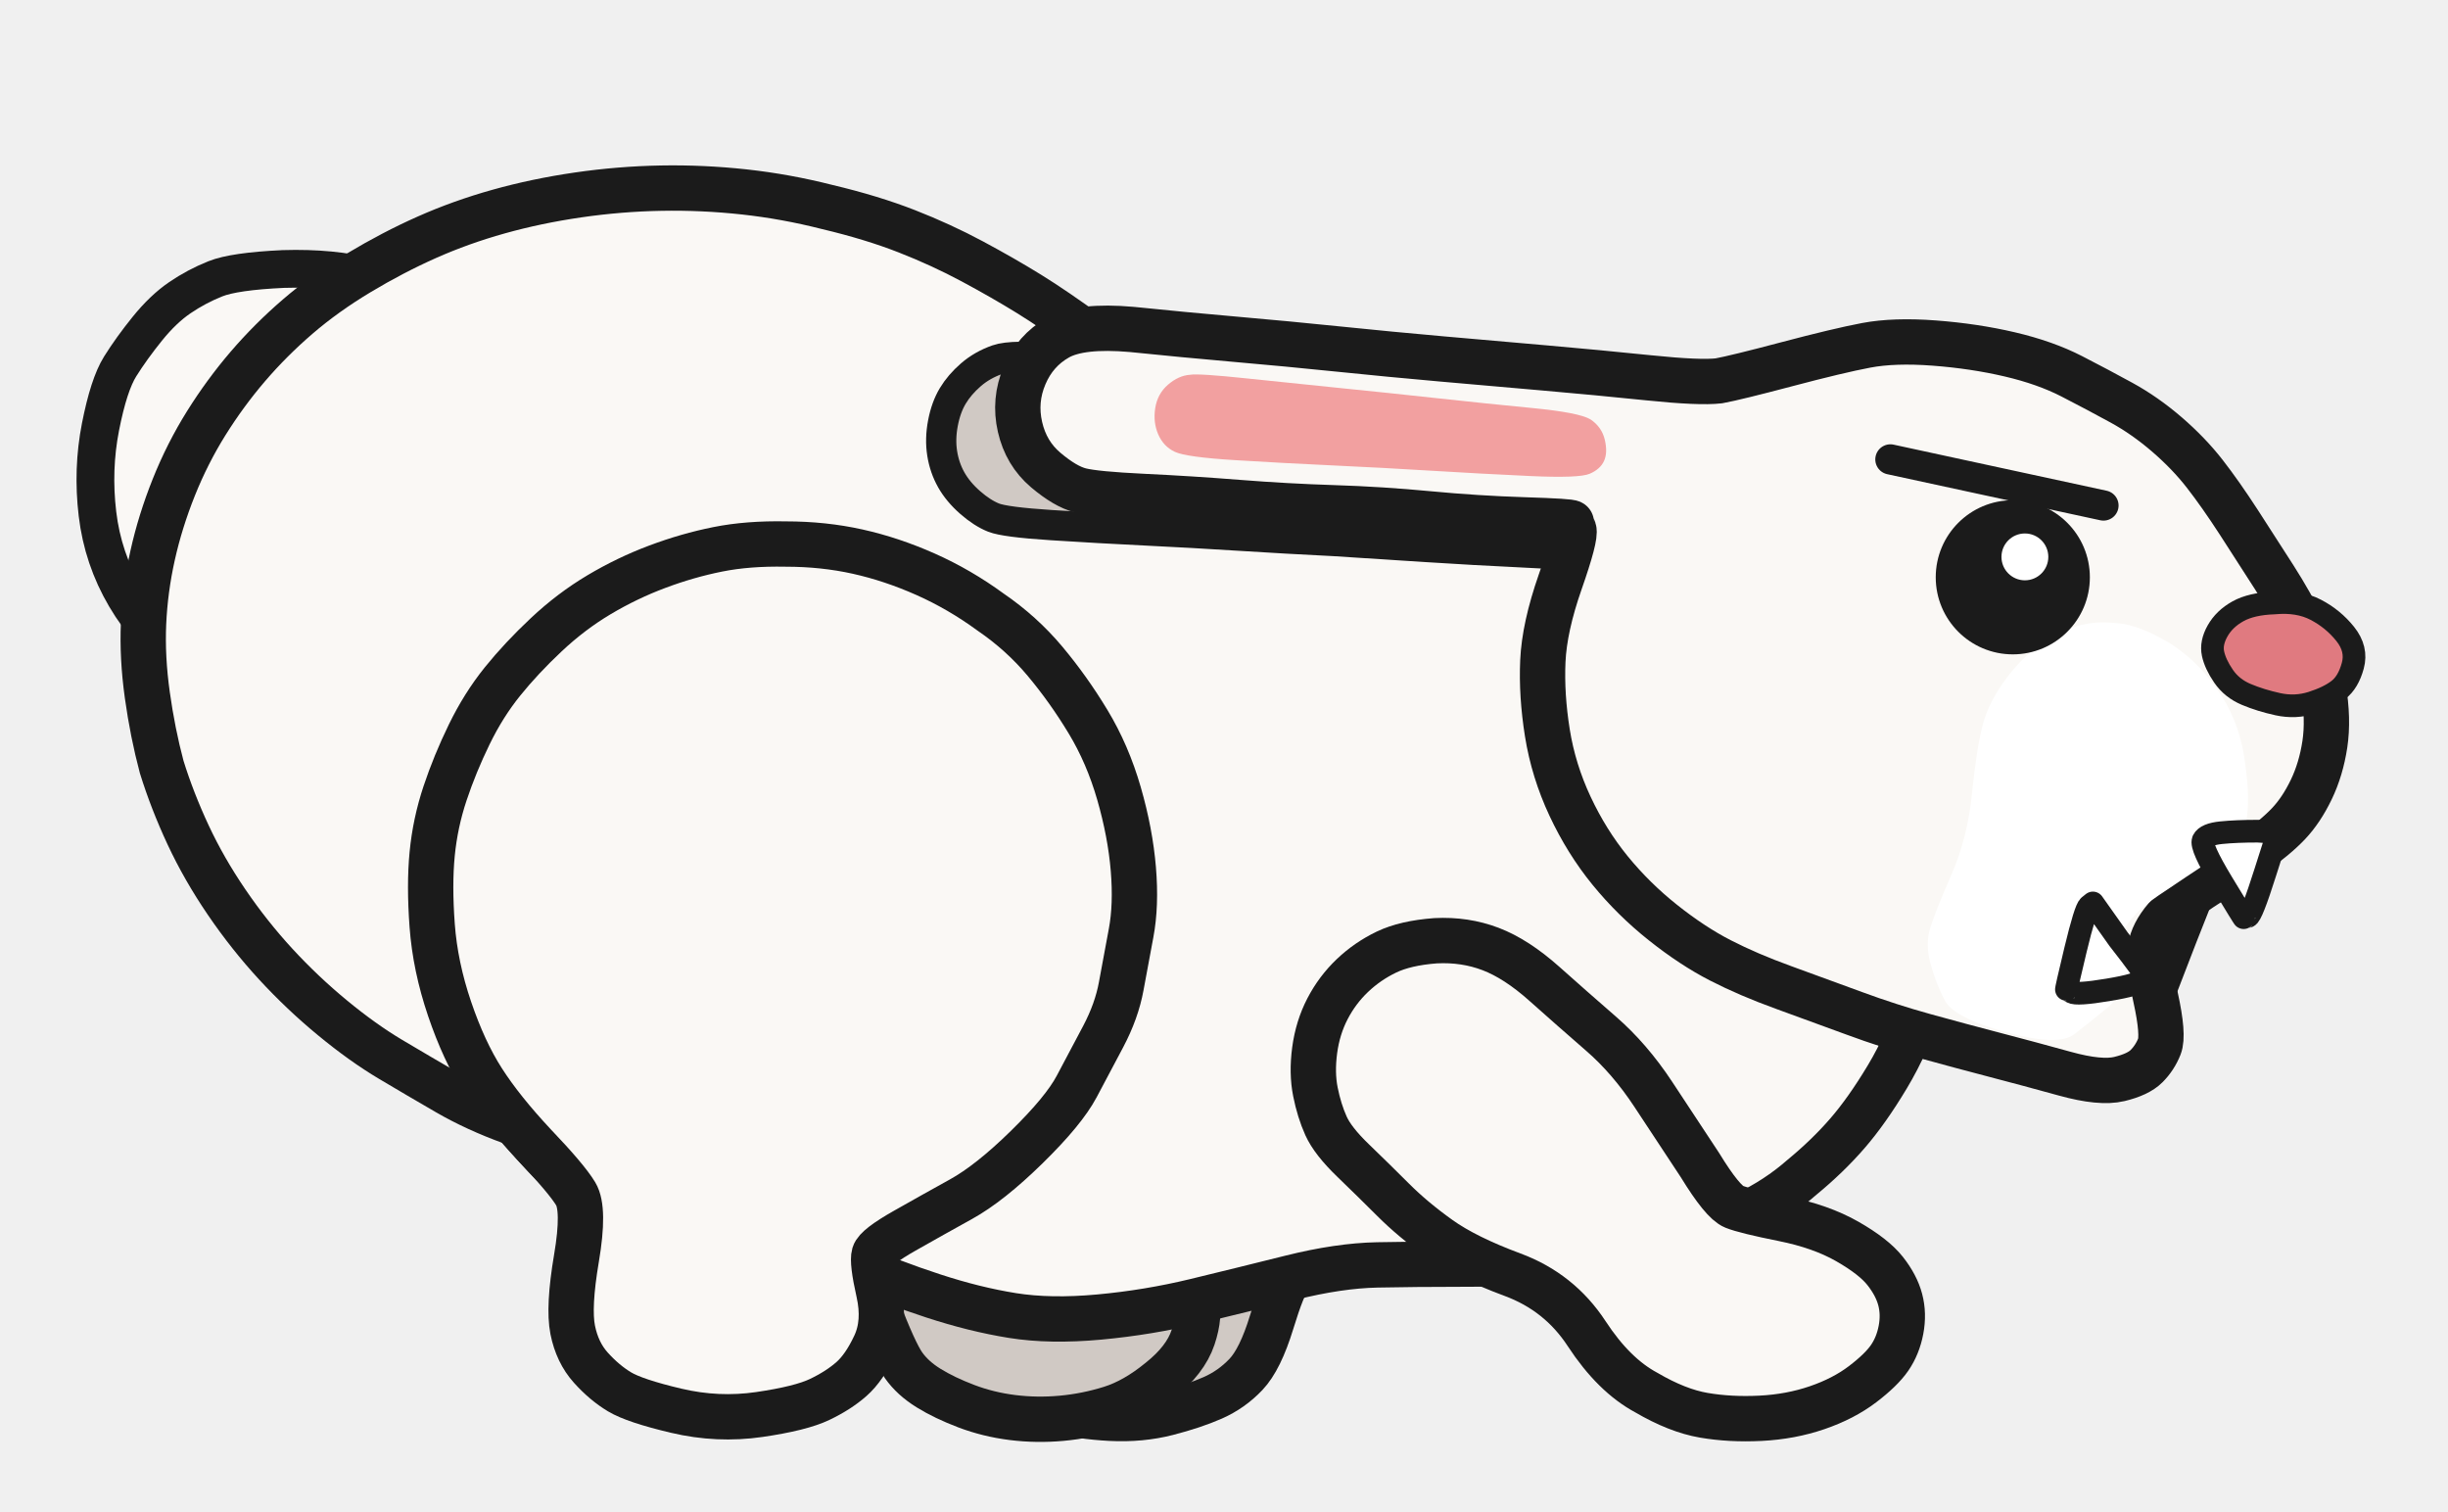
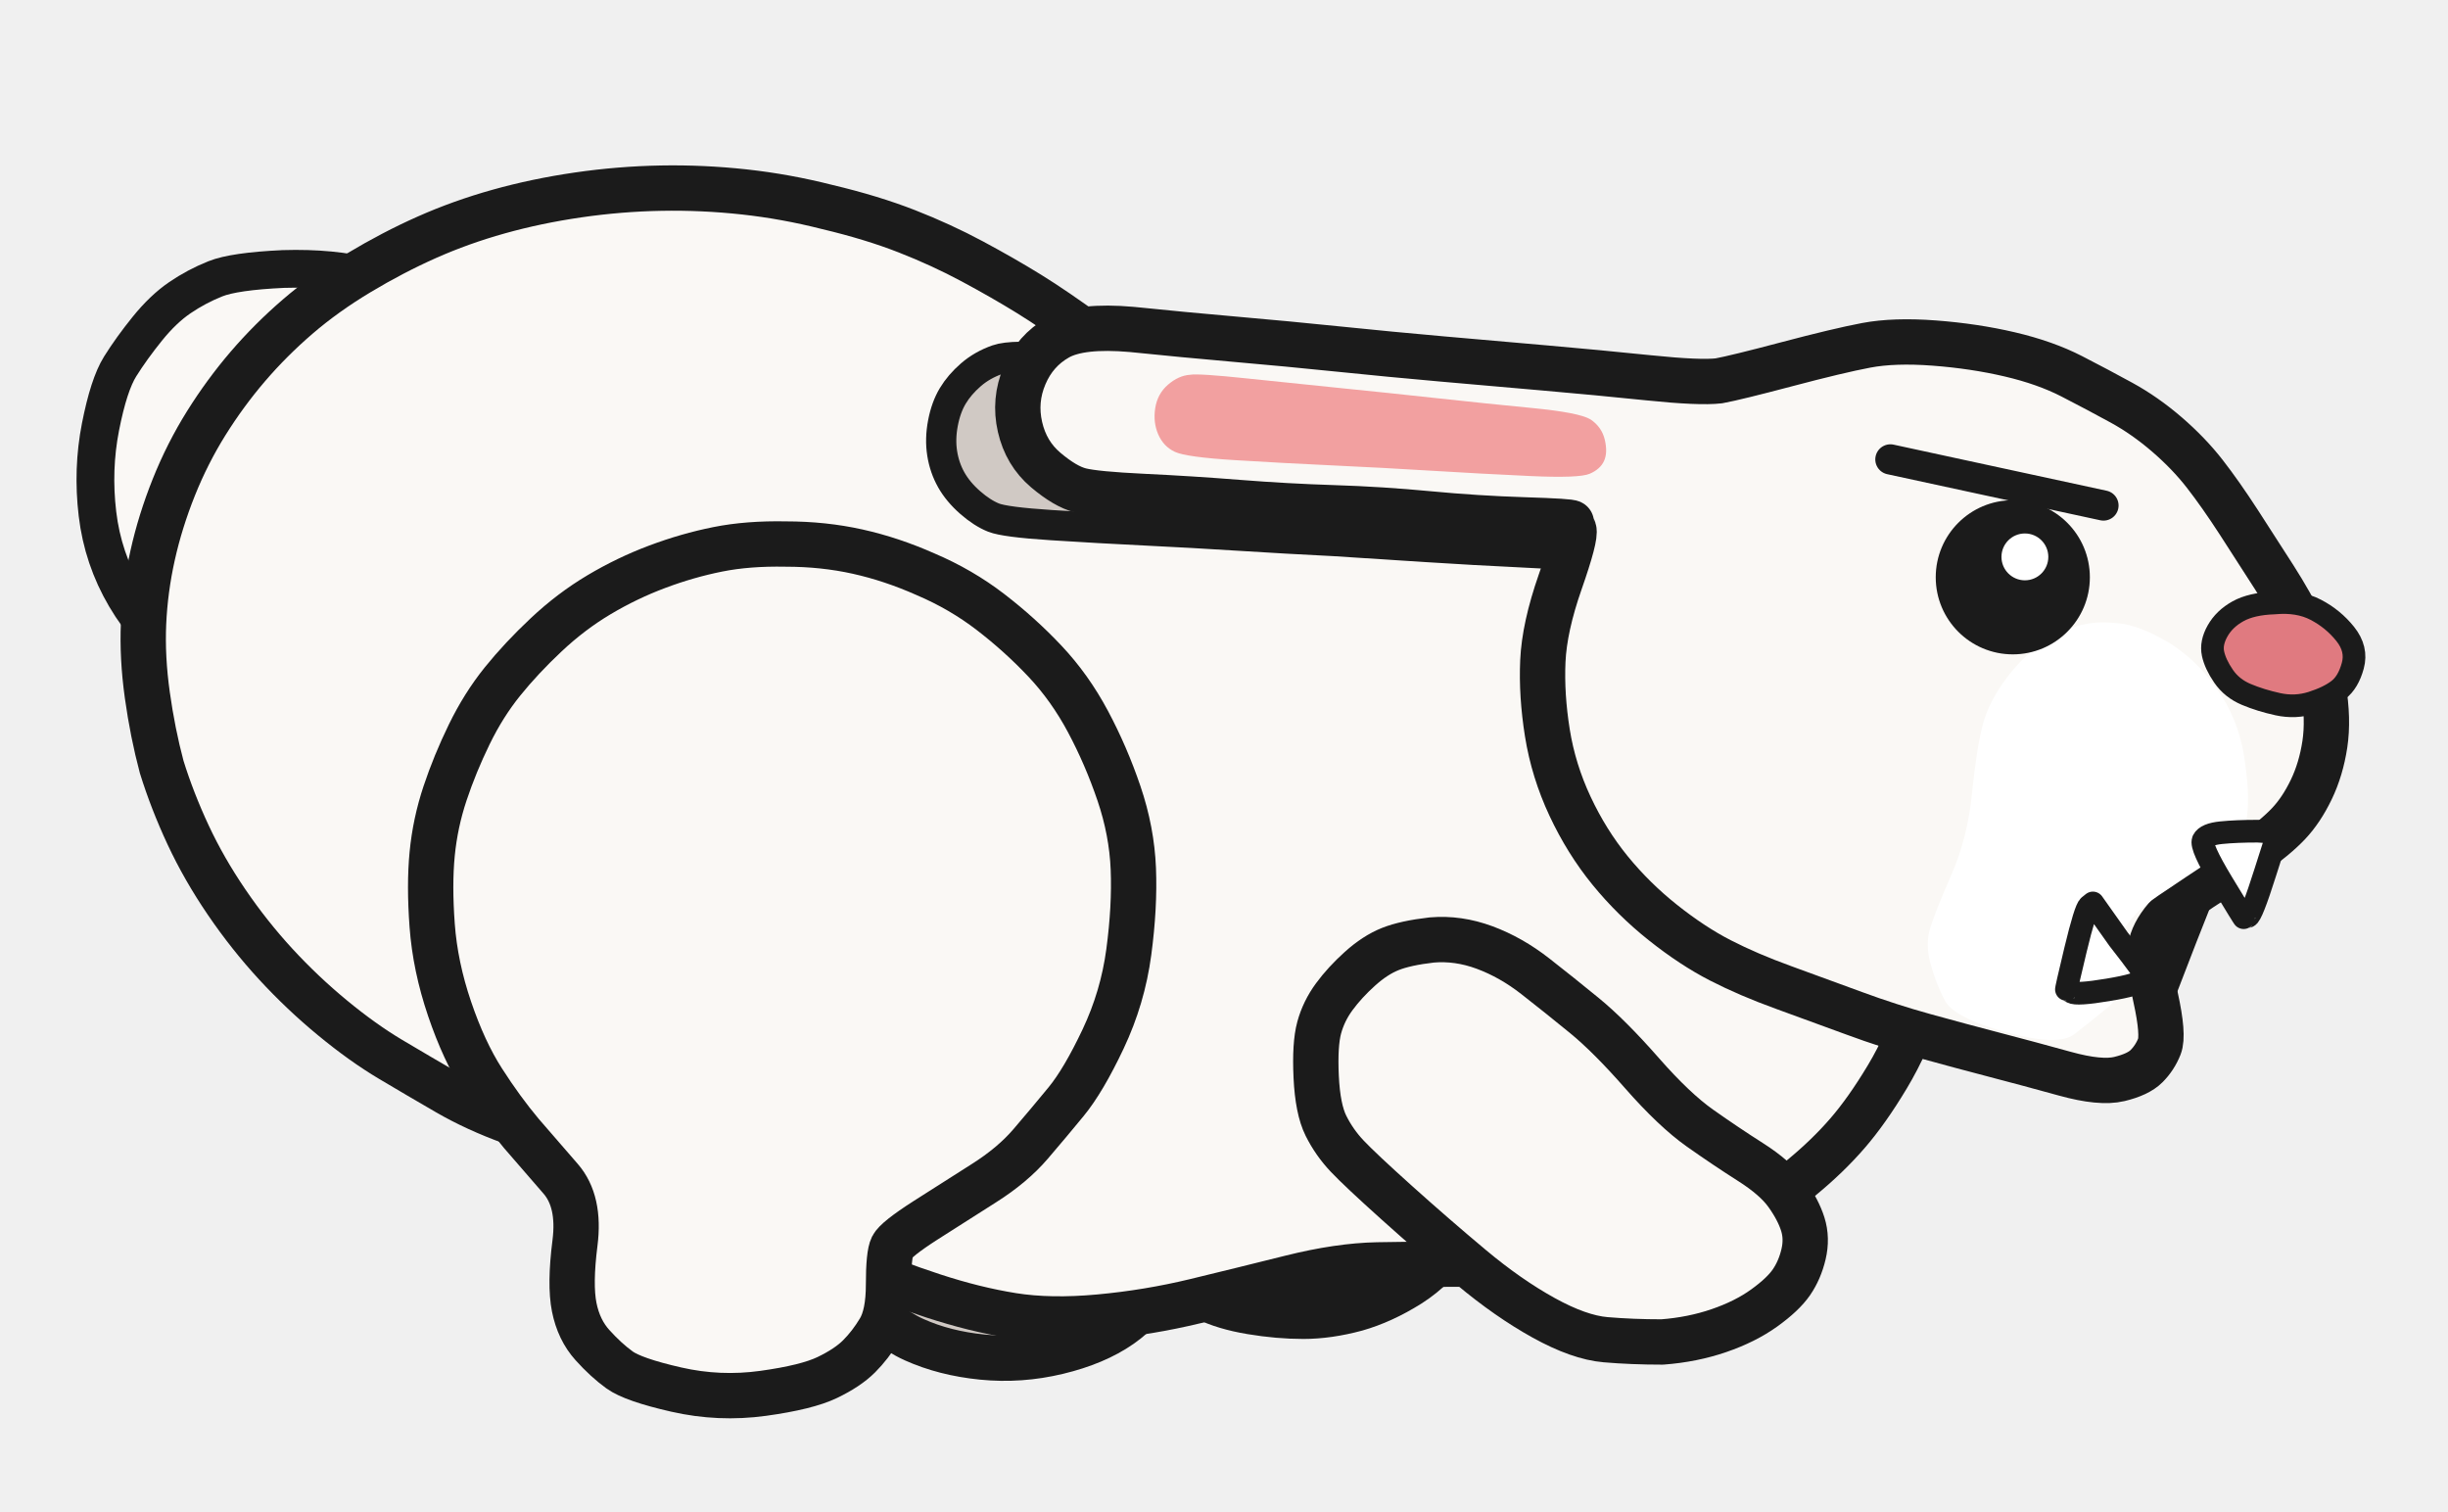
<svg xmlns="http://www.w3.org/2000/svg" viewBox="0 0 324 200.0" width="324" height="200.0">
  <g stroke="#1B1B1B" stroke-linecap="round" stroke-linejoin="round">
-     <path d="M189 124.4Q186 124.8 182.5 126.4t-7 3.2t-6.8 4t-5.9 5.6t-5 6.6t-4.2 8.3t-2.6 5.6t-7 1.5t-10 3.4t-5.2 4.4t-1.7 4t.3 3.9q.6 2 1.8 3.5t4 3.4t6.3 2.8t7.5 1.1t7.5-.7t6-2t4.4-3.1t3.4-6.9t2.4-6t4.8-2.2t7.7-2.4t7.8-3.5q4-2.3 8-4.7t5.8-4.7t2.6-5t.7-5.5t-1.1-5.6t-3-5t-4.5-3.8t-5-2t-5.5-.2Z" fill="#D0C9C4" stroke-width="6" />
-     <path d="M102.5 72.1Q99 71.9 93.5 73.2t-10.5 3.6t-9.1 5.9t-7.4 7.8t-5.6 9.5t-3.1 10.5t-.7 11t2.1 11t3.8 8.5t4 6.1t5 5.8t6 4.8q3 1.9 9 4.2t10.2 2.6t8.6 .6t6.2 1.1t4.1 6.8t3.5 7.7t3.3 3t5 2.4t6.1 1.5t6.5 .1t6.5-1.3t6.5-3.7q3.4-2.7 4.4-5.7t.4-5t-1.7-3.5t-6.9-5t-7.7-6.5t-1.7-5.5t2-6t3.4-7t3.1-9t1.1-12t-1.9-12.5t-3.9-9q-1.9-3 -3.9-6t-4.8-5.2t-5.6-4.5t-6.3-4t-7-2.6t-7-1.2t-7-.4Z" fill="#D0C9C4" stroke-width="6" />
+     <path d="M188.5 124.4Q186 124.8 181.5 127t-9 4.4t-8.1 6.3t-7.3 8.2t-5 7.1t-1.4 6t1 5.5t3.3 4.3t4.6 3t6 1.8t6.9 .6t7-1q3.5-1 7-3.2t6.7-6.6t7.8-8.4t5.6-6.5t1.4-5t-.1-5t-1.7-5t-3.3-4.4t-4.4-3.1t-5-1.6t-5 0Z" fill="#D0C9C4" stroke-width="6" />
+     <path d="M102.5 72.1Q99 71.9 93.5 73.2t-10.5 3.6t-9.1 5.9t-7.4 7.8t-5.6 9.5t-3.1 10.5t-.7 11t1.9 10.5t3.4 8.5t4.6 7t5.9 6.2t6.6 4.9q3.5 2.1 9 3.9t9 2.3t7 .7t8 5.1t8.5 6.7t9 2.3t10-.7t8.3-3.5t4.6-5.4t1.2-4.5t-1.2-3.3t-5.3-5.5q-4.4-3.7 -5.5-5.7t.7-5.8t3.3-7.4t2.8-8.8t1.1-11t-1.7-12t-3.6-9.5t-4.2-6.5t-5.1-5.2t-5.6-4.5t-6.3-4t-7-2.6q-3.5-1 -7-1.2t-7-.4Z" fill="#D0C9C4" stroke-width="6" />
    <path d="M37.5 35.6Q31 35.9 28.5 36.9t-4.7 2.5t-4.3 4.1t-3.6 5t-2.6 8t-.4 11.5t3.7 11t7.7 8.5t10.2 4.8t11 .6t10.5-3.8t8.4-7.5q3.4-4.6 4.8-10.1t.6-11t-3.7-10.5t-7.5-8.5t-9.6-4.8t-11.5-1.1Z" fill="#FAF8F5" stroke-width="5" />
    <path d="M87.5 24.9Q82 25 76.5 25.8t-10.5 2.2t-9.5 3.4t-9 4.7t-8.1 5.8t-6.6 6.6t-5.5 7.5t-4.3 8.5t-2.8 9t-1.2 9t.5 9.5t1.9 9.5q1.4 4.5 3.5 9t5.1 8.9t6.5 8.2t7.5 7.1t7.7 5.5t7.5 4.4t8.5 3.9t9.3 3.6t9.3 3.5t9.2 3.9t9 4.1t9 4.1q4.5 2 10 3.8t10.5 2.6t11.5 .2t12.7-2.1t12.6-3.1t11.5-1.7t10.7-.1t10.7-.2t10.3-.8t9-2.1t8-3.5t7.5-4.9q3.4-2.8 6-5.8t5.3-7.5t4.7-10.5t2.9-10t.8-10.5t-.6-10.5t-2.3-8t-4-7.4t-5.1-6t-7.5-5.1t-9.7-3.7t-9.5-1.3q-4.5-.1 -10 .3t-11 .8t-11-.3t-9.3-2.7t-7.4-3.9t-8.3-5.4t-9-6.9t-9.1-6.9t-8.2-5.6t-7.5-4.3t-8.7-4t-10.5-3.2q-5.5-1.4 -11-2t-11-.5Z" fill="#FAF8F5" stroke-width="6" />
-     <path d="M104 72Q99 71.9 95 72.7t-8 2.3t-7.7 3.7t-7 5.3t-5.8 6.2t-4.4 7t-3.2 7.8t-1.7 8t0 9.5t2.3 11t4.4 9.5t6.8 8.5q4.3 4.5 5.5 6.5t.1 8.5t-.5 9.5t2.4 5t3.8 3.2t7.5 2.5t11 .5t8-2t4.2-2.7t3.1-4.5t.5-7t-.6-5q.3-1 4-3.1t7.5-4.2t8.7-6.9t6.6-8t3.5-6.6t2.4-6.7t1.3-7t.3-8.5t-1.9-10t-4.1-9.5t-5.7-8t-7.2-6.5q-4.1-3 -8.6-5t-9-3t-9.5-1Z" fill="#FAF8F5" stroke-width="6" />
-     <path d="M190 124.5Q186 124.8 183.5 126t-4.5 3.1t-3.3 4.4t-1.7 5.5t.1 5.5t1.4 4.5t3.6 4.6t5.3 5.2t6.1 5.1t9.7 4.8t9.8 7.8t7.9 7.8q4.1 2.4 7.6 3t7.5 .4t7.5-1.4t6-3.1t3.6-3.5t1.5-3.7t-.1-4t-2-3.8t-5-3.9t-8.5-3t-6.5-1.6t-4.5-5.5q-3.1-4.7 -6.2-9.4t-6.9-8t-7.5-6.6t-7.1-4.6t-7.3-1.1Z" fill="#FAF8F5" stroke-width="6" />
+     <path d="M104 72Q99 71.9 95 72.7t-8 2.3t-7.7 3.7t-7 5.3t-5.8 6.2t-4.4 7t-3.2 7.8t-1.7 8t0 9.5t2.3 11t4.4 9.5t5.1 7q2.6 3 5.2 6t1.9 8.5t-.1 8.5t2.4 5t3.6 3.3t7.5 2.6t11.5 .5t8.5-2.1t4.2-2.8t2.7-3.5t1.2-6t.5-5q.5-1 4.4-3.5t7.7-4.9t6.2-5.2t4.7-5.6t4.9-8.3t3.4-11.5t.6-11t-1.9-10t-4.1-9.5t-5.7-8t-7.2-6.5t-8.6-5q-4.5-2 -9-3t-9.5-1Z" fill="#FAF8F5" stroke-width="6" />
+     <path d="M189.5 124.4Q186 124.8 184 125.6t-4 2.6t-3.4 3.7t-2 4.1t-.4 6.5t1.3 6.5t2.8 4t6.6 6.2t9.8 8.5t9.6 6.7t8.2 2.9t7.5 .3q4-.3 7.5-1.5t6-3t3.6-3.4t1.6-3.7t-.1-4t-2.1-4t-4.8-4.2t-6.7-4.5t-7.7-7.3t-7.6-7.6t-6.5-5.2t-6.7-3.8q-3.5-1.3 -7-1Z" fill="#FAF8F5" stroke-width="6" />
    <path d="M140.3 47.5Q134 46.9 132 47.6t-3.5 2t-2.4 2.8t-1.3 3.6t-.1 4t1.2 3.5t2.5 3t3.1 2t7.7 1t12.4 .7t12.5 .7t12.4 .7q6.2 .4 12.4 .8t12.5 .7t12.4 .7t9.1-.7t4.5-3.6t1.6-4.5t-.5-3.5t-1.9-3t-3-2.2t-7.9-1.4t-12.6-1.2t-12.5-1.2q-6.3-.6 -12.6-1.3t-12.6-1.2t-12.5-1.2t-12.6-1.3Z" fill="#D0C9C4" stroke-width="4" />
    <path d="M294.8 97.4Q293 96.9 286.5 98.2t-13 2.5t-13 2.5t-7.6 2t-1.5 2.3t.2 2.5t4.9 5.2t8.7 8.3t8.8 8.3t6.2 4.7t3.1-.5t3.4-6.5q2.1-5.5 4.3-11t4.4-11t1.7-7.5t-2.3-2.6Z" fill="#8E2A2A" stroke-width="4" />
    <path d="M263.5 107Q260 106 258.5 107t-1.4 3t4.5 6.3t8.9 8.6t5.5 4.7t2.3-.1t1.9-1.5t.2-3t-2.7-6t-6.6-7.5t-7.6-4.5Z" fill="#E86A6A" stroke="none" data-noink="1" />
    <path d="M149.8 43.6Q143 43 140 44.7t-4.4 5t-.6 6.8t3.4 5.7t4.6 2.7t8.3 .8t12.6 .8t12.6 .7t12.6 .8t12.6 .8t6.3 .4t.3 .9q.3 .9 -1.8 6.9t-2.3 10.5t.6 9.5t3 9.7t5.3 8.5t7 6.9t7.6 5t8.4 3.6t9.3 3.4t9.3 3t9.3 2.5t9.3 2.5q4.7 1.3 7.2 .7t3.6-1.7t1.7-2.6t-.5-6.5t-.6-7t2.4-4t4.9-3.9t6.1-4.1t4.8-4t3-4.5t1.8-6t-.2-7.5q-.8-4 -2.5-7.5t-4-7.1t-4.7-7.3t-4.5-6.4t-5-5.2t-6-4.2t-6.6-3.5t-8.2-2.9t-10-1.5t-9 .3t-10.5 2.5t-9 2.2q-2.5 .3 -9.3-.4t-13.7-1.3t-13.7-1.2t-13.6-1.3t-13.7-1.3t-13.7-1.3Z" fill="#FAF8F5" stroke-width="6" />
    <path d="M157.5 49.6Q156 49.7 154.6 50.9t-1.7 3.1t.4 3.5t2.2 2.3t8 1.1t13 .7t13 .7t13 .7t7.9-.3t1.9-1.7t.1-2.8t-1.9-2.7q-1.5-.9 -7.7-1.5t-12.6-1.3t-12.4-1.3t-12.6-1.3t-7.7-.5Z" fill="#F2A0A0" stroke="none" data-noink="1" />
    <path d="M276 82.6Q274 82.9 271 84.7t-5.4 5t-3.2 6.3t-1.4 9t-2.7 10.7t-2.8 7t0 4.8t1.9 4.9t8.1 4.2t9 .3t4.5-3.6t1.4-4.8q-.6-2.5 .5-5t4.8-5t7.5-5t4.2-5.5t-.4-8t-3.7-9t-6.5-6.1t-6.3-2.4t-4.5 .1Z" fill="#FFFFFF" stroke="none" data-noink="1" />
    <circle cx="266.4" cy="76.4" r="8.7" fill="#1B1B1B" stroke-width="3" />
    <circle cx="268" cy="73.7" r="3.1" fill="#FFFFFF" stroke="none" data-noink="1" />
    <path d="M250.2 60.8L278.4 66.9" fill="none" stroke-width="4" />
    <path d="M301 79.8Q298 79.9 296.2 80.9t-2.7 2.6t-.6 3t1.4 3t3 2.4t4.2 1.3t4.5-.2t3.5-1.7t1.9-3.2t-1-4.2t-3.9-3.2t-5.5-.9Z" fill="#E07A80" stroke-width="3" />
    <path d="M298.8 110Q296 110 294 110.2t-2.4 1t2.5 5.6t2.9 4.7t.5-.2t2.3-5.8t1.8-5.5t-2.8 0Z" fill="#FFFFFF" stroke-width="3" />
    <path d="M280.4 124.3Q277 119.5 277 119.5t-.5 .4t-1.8 5.8t-1.2 5.3t.7 .3t4.8-.3t4.4-1.3t.4-.7t-3.4-4.7Z" fill="#FFFFFF" stroke-width="3" />
  </g>
</svg>
